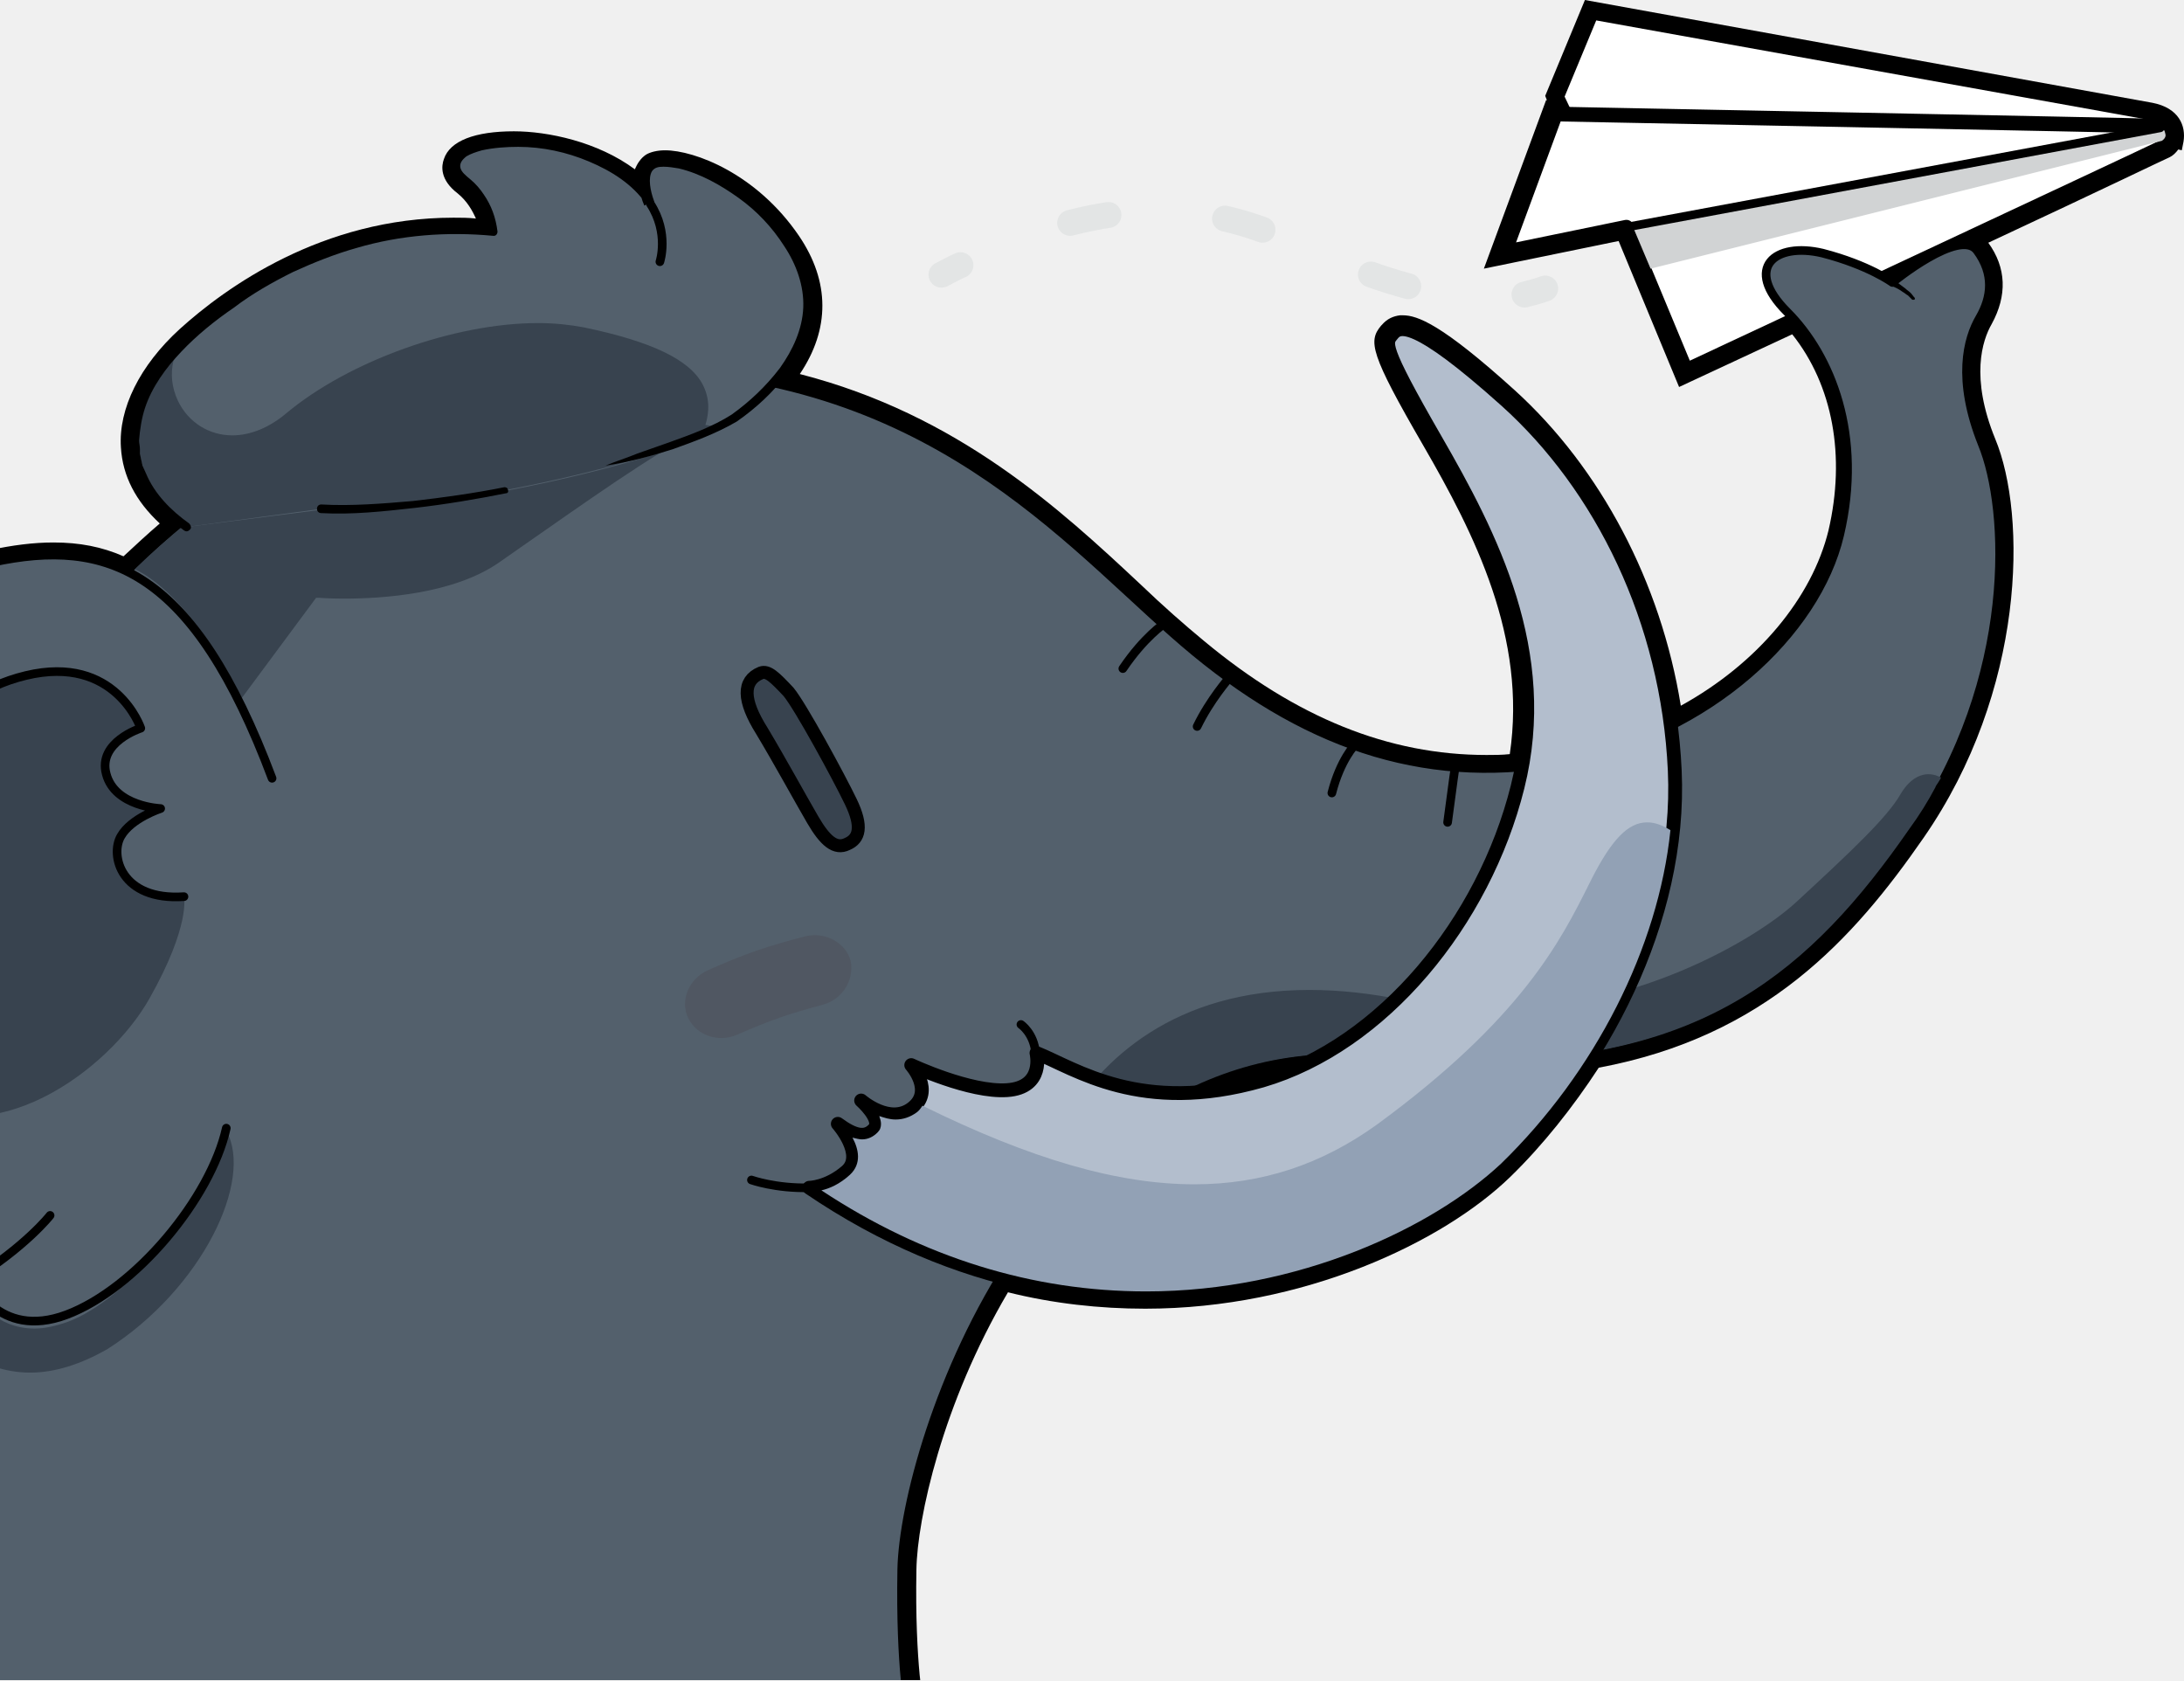
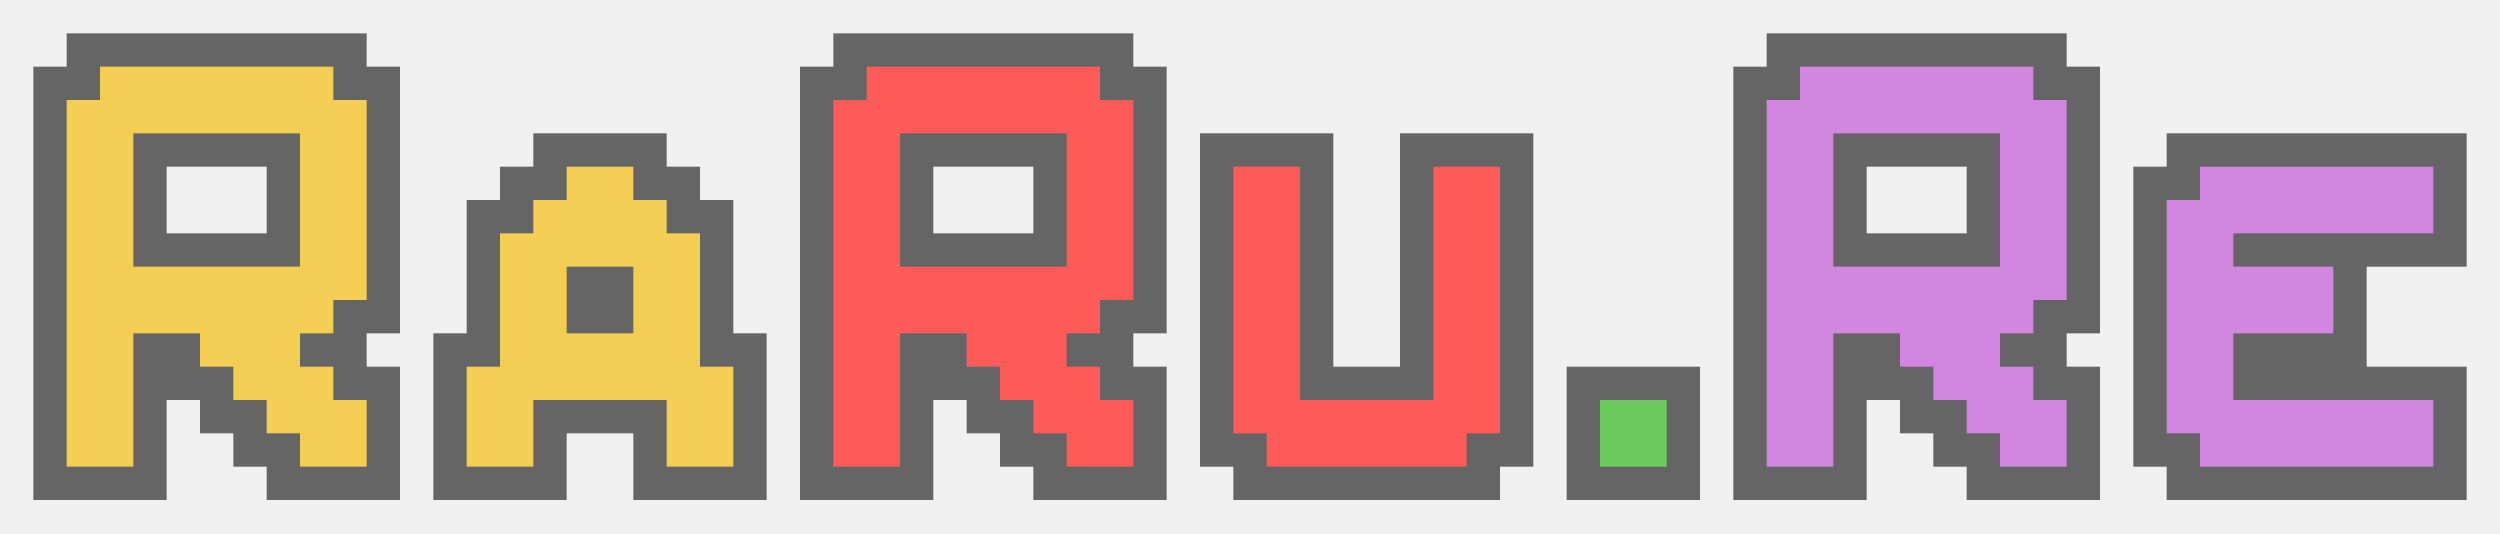
- <svg xmlns="http://www.w3.org/2000/svg" xmlns:xlink="http://www.w3.org/1999/xlink" viewBox="0 0 252.859 194.5" width="252.859" height="194.5">
-   <g transform="translate(-395.9 -830.4)">
-     <defs>
-       <path id="a" d="M395.9 745.1H690.5V1024.9H395.9z" />
-     </defs>
-     <clipPath id="b">
-       <use xlink:href="#a" width="100%" height="100%" overflow="visible" />
-     </clipPath>
-     <path class="st53" d="M339.3 1028.6c1.5-3.2 14.4-31.3 27.4-58.8-6-9.3-2-17 1.5-23.7 1.9-3.7 3.8-7.1 3.6-10.4-.8-22 8.1-38.3 22.8-41.6 2.8-.6 5.2-.9 7.5-.9 3 0 5.6.5 8.1 1.6 1.4-1.3 2.8-2.6 4.2-3.8-2.8-2.6-4.3-5.5-4.5-8.8-.3-4.5 2.2-9.5 6.8-13.7 5.3-4.8 16.5-12.9 31.7-12.9.9 0 1.7 0 2.6.1-.4-.9-1-2-2.1-2.9-2.1-1.6-1.9-3.2-1.6-4 .7-2.1 3.6-3.2 8.1-3.2 3.9 0 9.7 1.2 14 4.4.3-.7.7-1.3 1.3-1.7.5-.3 1.3-.5 2.2-.5 3.4 0 10.6 2.7 15.5 9.9 3.6 5.3 3.6 10.8.1 16 18.3 4.7 30.1 15.6 39.5 24.4 2.5 2.4 5 4.6 7.3 6.5 10.7 8.9 21.4 13.2 32.7 13.2.9 0 1.8 0 2.7-.1 2-13.5-4.1-25.5-10-35.7-6.2-10.7-6.4-12.1-4.9-13.9l.1-.1c.6-.7 1.3-1 2.1-1.1h.3c1.7 0 4.5 1 13 8.7 9.9 9 16.9 22.2 19.2 36.5 8.9-4.9 15.2-12.5 17.1-20.3 2-8.6.5-16.8-4.2-22.7l-13.1 6.1-7-16.9-15.6 3.2 7.2-19.5h.1l-.2-.5 4.6-11.1 65.7 11.9c3.1.6 3.9 2.7 3.6 4.5l-.2 1-.4-.1c-.3.4-.6.7-1 .9-.7.3-7.5 3.6-21 9.9 2.1 2.9 2.2 6.1.4 9.4-1.1 1.9-2.5 6.2.4 13.3 3.7 8.9 3.5 29.2-8.3 46.2-8.1 11.7-18.3 23-37.6 26.6-3 4.6-6.5 9-10.2 12.6-7.8 7.6-24 15.3-42.3 15.3-5.3 0-10.7-.6-15.9-1.9-7.6 12.9-10.5 26.2-10.6 32.1-.2 11 .9 16.1.9 16.2l.4 1.8-164.9.8.9-2.3z" clip-path="url(#b)" />
-     <path class="st53" d="M339.8 1028.8c.1-.3 13.9-30.1 27.5-59.1-6.1-9.2-2.1-16.8 1.4-23.5 2-3.7 3.8-7.3 3.7-10.6-.8-21.7 8-37.9 22.4-41 2.7-.6 5.1-.9 7.4-.9 3 0 5.7.5 8.2 1.7 1.6-1.6 3.2-3 4.9-4.4-3-2.6-4.6-5.5-4.8-8.8-.3-4.4 2.1-9.2 6.6-13.3 5.3-4.8 16.4-12.8 31.4-12.8 1.1 0 2.2 0 3.3.1-.3-1.1-1-2.7-2.5-3.8-1.8-1.4-1.7-2.8-1.5-3.4.6-1.8 3.4-2.9 7.6-2.9 4.4 0 10.3 1.5 14.3 4.8.1-.9.6-1.7 1.3-2.1.4-.3 1.1-.4 1.9-.4 3.3 0 10.3 2.6 15.1 9.7 3.6 5.3 3.5 10.9-.3 16.1 18.6 4.6 30.5 15.6 40 24.4 2.6 2.4 5 4.6 7.3 6.5 10.8 8.9 21.6 13.3 33.1 13.3 1 0 2.1 0 3.1-.1 2.2-13.9-4-26.1-10-36.4-6.3-10.9-6.2-11.8-5-13.3l.1-.1c.2-.2.7-.9 1.8-.9h.2c1.5 0 4.2 1 12.7 8.6 10 9.1 17 22.5 19.2 36.9 9.3-5 16-12.8 17.9-20.9 2.1-8.9.4-17.4-4.5-23.4l-13 6.1-6.9-16.8-15.1 3.1 6.8-18.4h.6l-.5-1 4.4-10.6 65.3 11.8c3.5.7 3.3 3.2 3.2 3.9l-.1.5h-.2c-.2.4-.6.8-1 1-.7.3-7.9 3.7-21.6 10.2.1.1.2.2.3.4 2 2.7 2.2 5.8.4 8.9-1.1 2-2.6 6.4.4 13.7 3.6 8.8 3.4 28.8-8.2 45.7-8.1 11.7-18.2 22.9-37.5 26.4-3 4.7-6.5 9.1-10.3 12.7-7.8 7.5-23.7 15.1-42 15.1-5.4 0-10.9-.7-16.1-2-7.7 13.1-10.7 26.7-10.9 32.7-.2 11.1.9 16.2.9 16.3l.3 1.2-163.5.8.5-1.7z" clip-path="url(#b)" />
-     <path d="M577.5 843.7l-1-2.1 3.9-9.4 64.5 11.6c2.4.5 2.5 2 2.4 2.8" clip-path="url(#b)" stroke-miterlimit="10" fill="#fff" stroke="#000" stroke-linecap="round" stroke-linejoin="round" />
-     <path d="M584.2 856.7l6.9 16.6s53.7-25.1 55.5-26c.9-.5 1.5-2.2-1-2.3-2.5-.1-69.6-1.4-69.6-1.4l-5.9 16 14.1-2.9z" clip-path="url(#b)" stroke-miterlimit="10" fill="#fff" stroke="#000" stroke-width="1.7" stroke-linecap="round" stroke-linejoin="round" />
-     <path d="M585.1 857l58.9-11.2 1.4-.5h.4c.8 0 .7.3.8.6.1.3-.1.6-.4.8L587 861.5l-1.9-4.5z" clip-path="url(#b)" fill="#d1d3d4" />
-     <path class="st57" clip-path="url(#b)" stroke-miterlimit="10" d="M584.2 856.7l61.8-11.5" fill="none" stroke="#000" stroke-linecap="round" stroke-linejoin="round" />
-     <path class="st58" d="M388.5 927.9c20-40 49.9-56.3 83.4-54.9 33.6 1.4 48.8 21.7 62.4 32.9 13.6 11.2 27.5 15.6 43.4 12.5 15.9-3.1 28.5-14.6 31.2-26.1 2.7-11.5-1-20.7-6.1-25.8-5.1-5.1-1.4-8.1 4.1-6.8 5.4 1.4 8.1 3.4 8.1 3.4s7.8-6.4 9.8-3.7c2 2.7 1.7 5.4.3 7.8-1.4 2.4-2.7 7.1.3 14.6 3.1 7.5 4.1 27.1-8.1 44.8-12.2 17.6-26.5 30.1-62.1 26.5-38.5-3.9-54.6 44.2-54.9 59-.2 11.5.9 16.5.9 16.5l-160.7.8c.2-.1 33.4-72.4 48-101.5z" clip-path="url(#b)" stroke-miterlimit="10" fill="#53606c" stroke="#000" stroke-linecap="round" stroke-linejoin="round" />
-     <path class="st59" d="M399.4 989.3c-6.1 0-9.9-4.3-10-4.3l-.2-.2-.3.1c-3.1 1-6.1 1.5-9 1.5-6.1 0-11.4-2.2-15.6-6.5 1.4-3 2.9-6.1 4.3-9.1.1.1.1.2.2.3 6.1 8 12.7 9.7 17 9.7 3.2 0 5.6-.9 6.6-1.3.7 1.3 3 4.7 7.5 4.7 1.2 0 2.5-.3 3.9-.8 6.7-2.5 15.7-13.1 18.3-22.1 3.2 5.7-2.8 18.3-13.8 25.3-3 1.7-6 2.7-8.9 2.7zm24.5-78.1c-5.7-11.1-10.8-14.2-12.4-14.9 15.7-15.3 34.7-23 56.6-23 1.3 0 2.5 0 3.8.1 2.1.1 4.2.3 6.4.5 1.5 2.7-.4 5.6-.8 6.3-3 .8-11.2 6.5-18.5 11.6-1.9 1.3-3.7 2.6-5.3 3.7-5.3 3.7-13.6 4.2-18 4.2-1.8 0-2.9-.1-2.9-.1h-.3l-8.6 11.6zm95.3 49c4.2-7.1 12.6-15.2 28.3-15.2 3.5 0 7.2.4 11 1.2 3.4.7 7 1.1 10.6 1.1 15.9 0 29.8-7.9 34.8-12.5 6.5-6 10.5-9.8 12-12.4 1.4-2.4 3.2-2.8 4.7-2 .1.1-.7 1.1-.6 1.1-.9 1.7-1.9 3.3-3 4.8-11.5 16.6-23.9 26.9-50 26.9-3.6 0-7.5-.2-11.6-.6-1.5-.2-3-.2-4.4-.2-9.4 0-18.1 3.2-25.9 9.4l-5.9-1.6z" clip-path="url(#b)" fill="#38434f" />
-     <path class="st58" d="M427.4 920.5c-9.1-24.2-19-27.9-32.4-25-13.4 3-22.4 18-21.6 40 .4 10.2-15.5 20.5-4.3 35s23.5 8 23.5 8 3 7.1 11 4.1 16.7-13.5 18.5-21.6" clip-path="url(#b)" stroke-miterlimit="10" fill="#53606c" stroke="#000" stroke-linecap="round" stroke-linejoin="round" />
-     <path class="st59" d="M417.2 934.2c-7.3.5-8.6-4.8-7.3-7 1.2-2.1 4.6-3.2 4.6-3.2s-5.3-.2-6.3-4c-1-3.7 4-5.3 4-5.3s-2.9-8.6-13.3-6.1-14.4 11.7-14.2 19c.6 15.3-10.2 22.8 0 29.7 10.1 6.9 23.7-2.8 28.5-11.3 4.8-8.5 4-11.8 4-11.8z" clip-path="url(#b)" fill="#38434f" />
-     <path class="st57" d="M392.6 978.6c6.3-3.9 9.1-7.5 9.1-7.5m15.5-36.9c-7.3.5-8.6-4.8-7.3-7 1.2-2.1 4.6-3.2 4.6-3.2s-5.3-.2-6.3-4c-1-3.7 4-5.3 4-5.3s-2.9-8.6-13.3-6.1-14.6 11.7-14.2 19" clip-path="url(#b)" stroke-miterlimit="10" fill="none" stroke="#000" stroke-linecap="round" stroke-linejoin="round" />
-     <path d="M417.5 891.4c-9.8-6.9-6.2-16 .3-21.8 6.5-5.8 19-14 35.2-12.2 0 0-.2-3.5-3.1-5.8s-.5-4.5 5.5-4.5 12.9 2.6 15.8 6.9c0 0-1.4-3.2.4-4.4 1.8-1.2 10.2 1 15.6 9s1.1 14.9-5.2 19.9c-6.3 5-36.2 11.6-48.8 10.9" clip-path="url(#b)" fill="#53606c" />
-     <g class="st53" clip-path="url(#b)">
-       <path class="st36" d="M459.5 878.7c-11.1.6-22.1 3.3-32.9 6.1-4.1 1.1-8.2 2.2-12.4 2-.4 0-.8-.1-1.3-.1 1 1.6 2.5 3.2 4.6 4.7l15.6-2.1c11.3.7 37-4.7 46.4-9.4-6.5-1.1-13.3-1.5-20-1.2z" fill="#38434f" />
-     </g>
-     <path class="st59" d="M417.5 890.8c-3.5-2.5-5.3-5.5-5.5-8.8-.2-3.2 1.2-6.7 4-9.9-.4 1.6-.2 3.2.5 4.7 1.2 2.5 3.6 4 6.3 4 2.1 0 4.3-.9 6.3-2.6 7.2-6 19.4-10.4 29.1-10.4 1.9 0 3.7.2 5.3.5 7.7 1.6 12.3 3.7 13.8 6.7.8 1.6.8 3.3 0 5.4-10.1 4.3-31.2 8.6-42.1 8.6-.7 0-1.4 0-2.1-.1-1.4-.1-2.8-.1-4-.1-7.5-.1-10.6 1.4-11.6 2z" clip-path="url(#b)" fill="#38434f" />
-     <path class="st57" d="M471.2 854c2.2 3.4 1.1 6.7 1.1 6.7" clip-path="url(#b)" stroke-miterlimit="10" fill="none" stroke="#000" stroke-linecap="round" stroke-linejoin="round" />
-     <path d="M489.6 967.9c34.6 23.5 68.7 8.7 80.2-2.4 11.4-11.1 20.8-28.5 20-45.9-.8-17.4-8.5-32.9-19.5-42.8-10.7-9.6-12.4-8.7-13.2-7.7-.8 1-1.4 1.1 5 12.2s13.4 24.6 9.5 40.2c-3.9 15.6-15.6 29.9-29.6 34-14 4-21.6-1.4-26.1-3.2 0 0 1 4-3.4 4.3-4.3.3-11.1-2.9-11.1-2.9s2.7 3 .1 5-5.9-.9-5.9-.9 2.5 2.2 1.5 3.3c-1 1.1-2.3.8-4.2-.6 0 0 3.2 3.6 1 5.5s-4.3 1.9-4.3 1.9z" clip-path="url(#b)" stroke-miterlimit="10" fill="#b3becd" stroke="#000" stroke-width="1.6" stroke-linecap="round" stroke-linejoin="round" />
-     <path d="M528.6 979.9c-13.1 0-25.8-3.9-37.6-11.7.9-.2 2.1-.7 3.3-1.8 1.4-1.3 1-3 .3-4.3.4.1.8.2 1.1.2.7 0 1.3-.3 1.8-.8.3-.3.4-.6.4-1 0-.3-.1-.6-.2-.9.6.2 1.2.4 1.9.4.9 0 1.7-.3 2.4-.8.3-.2.5-.5.7-.8 12.6 6.2 22.6 9.1 31.5 9.1 7.8 0 14.7-2.3 21.1-6.9 16.8-12.3 21.3-21.3 24.6-27.9l.3-.6c2.3-4.5 4.2-6.5 6.4-6.5.9 0 1.7.3 2.7.9-1.4 13.6-8.7 28-19.6 38.6-7.9 7.4-23.4 14.8-41.1 14.8z" clip-path="url(#b)" fill="#92a1b5" />
-     <path class="st57" d="M489.6 967.9c-3.9.1-6.7-.9-6.7-.9" clip-path="url(#b)" stroke-miterlimit="10" fill="none" stroke="#000" stroke-linecap="round" stroke-linejoin="round" />
-     <path d="M484 908.3c-2.2.9-2.1 3.2.1 6.7 2.1 3.5 4.5 7.9 5.9 10.3 1.4 2.4 2.6 3.5 4 2.8 1.4-.6 1.8-2 .4-4.9-1.4-2.9-5.8-11-7.2-12.7-1.6-1.7-2.4-2.5-3.2-2.2z" clip-path="url(#b)" stroke-miterlimit="10" fill="#38434f" stroke="#000" stroke-width="1.5" stroke-linecap="round" stroke-linejoin="round" />
-     <path class="st57" d="M525.9 907.8c2.5-3.7 4.8-5.2 4.8-5.2m3.8 11.9c1.5-3.1 3.7-5.6 3.7-5.6m11.9 13.3c1-3.9 2.7-5.6 2.7-5.6m10.7 9c.6-4.6.9-6.6.9-6.6" clip-path="url(#b)" stroke-miterlimit="10" fill="none" stroke="#000" stroke-linecap="round" stroke-linejoin="round" />
-     <g class="st53" clip-path="url(#b)">
-       <path class="st49" d="M504.9 862.2c.8-.4 1.5-.8 2.2-1.1" fill="none" stroke="#e3e5e5" stroke-width="3" stroke-linecap="round" stroke-linejoin="round" />
-       <path d="M519.8 856.2c13.6-3.5 22.1.5 28.2 3.3 5.3 2.4 11.6 4.7 17.6 5.3" fill="none" stroke="#e3e5e5" stroke-width="3" stroke-linecap="round" stroke-linejoin="round" stroke-dasharray="4.529,13.586" />
-       <path class="st49" d="M572.4 864.5c.8-.2 1.6-.4 2.4-.7" fill="none" stroke="#e3e5e5" stroke-width="3" stroke-linecap="round" stroke-linejoin="round" />
-     </g>
-     <g class="st53" clip-path="url(#b)">
-       <path d="M491.2 946.7c-4.1 1.1-6.1 1.8-10 3.5-2.1.9-4.6.1-5.6-1.9s0-4.6 2.3-5.6c4.3-1.9 6.6-2.7 11.2-3.9 2.4-.6 4.8.8 5.3 2.9.4 2.2-1 4.4-3.2 5z" fill="#505762" />
-     </g>
-     <path class="st57" d="M515.8 952.3c-.2-2.3-1.7-3.3-1.7-3.3" clip-path="url(#b)" stroke-miterlimit="10" fill="none" stroke="#000" stroke-linecap="round" stroke-linejoin="round" />
-     <g class="st53" clip-path="url(#b)">
-       <path d="M454.5 887.5c-3.5.7-7.1 1.3-10.6 1.7-3.6.4-7.2.8-10.8.6-.3 0-.5-.2-.5-.5s.2-.5.5-.5c3.5.2 7.1-.1 10.6-.4 3.5-.4 7.1-.9 10.6-1.6.2 0 .4.1.4.3.1.2 0 .4-.2.4z" />
-     </g>
-     <g class="st53" clip-path="url(#b)">
-       <path d="M417.2 891.8c-2.2-1.6-4.3-3.6-5.4-6.2l-.4-1-.2-1-.1-.5v-.5c0-.4-.1-.7-.1-1.1 0-1.4.2-2.8.7-4.1.9-2.6 2.6-4.9 4.4-6.9 1.9-2 4-3.6 6.2-5.2s4.6-2.9 7-4.1c2.4-1.2 5-2.2 7.6-2.9 5.2-1.5 10.7-1.9 16.1-1.4l-.6.5c-.2-1.3-.7-2.7-1.4-3.8-.4-.6-.8-1.1-1.4-1.5-.5-.5-1.2-1-1.5-1.9-.1-.2-.1-.5-.1-.7.1-.2.1-.5.2-.7.2-.4.6-.7.9-.9.7-.5 1.4-.7 2.2-.9 1.5-.3 3-.4 4.4-.4 2.9.1 5.9.7 8.6 1.8 2.7 1.1 5.3 2.8 7.1 5.3l-.9.5c-.3-.7-.5-1.3-.5-2.1-.1-.7 0-1.5.4-2.3.3-.3.5-.7 1-.8.2-.1.4-.1.6-.2.2 0 .4-.1.6-.1.7 0 1.4.1 2.1.2 1.4.3 2.6.8 3.9 1.4 1.2.6 2.4 1.3 3.5 2.1 2.2 1.6 4.1 3.6 5.6 5.9.7 1.2 1.4 2.4 1.8 3.7.3.6.4 1.3.5 2 .1.3.1.7.1 1v1c-.1 2.8-1.3 5.5-3 7.6-1.7 2.2-3.6 4-5.9 5.6-2.4 1.4-4.9 2.3-7.4 3.2-2.5.8-5.1 1.5-7.8 1.9 1.2-.5 2.5-.9 3.7-1.4l3.7-1.3c2.5-.9 5-1.8 7.2-3.2 2.1-1.5 4-3.3 5.6-5.4 1.5-2.1 2.6-4.5 2.7-7 .1-2.5-.8-5-2.2-7.1-1.4-2.2-3.2-4.1-5.3-5.6-2.1-1.5-4.4-2.8-6.9-3.4-.6-.1-1.2-.2-1.8-.2-.6 0-1 .1-1.3.5-.5.8-.2 2.3.2 3.4.1.3 0 .5-.3.6-.2.1-.4 0-.6-.2-1.6-2.3-4-3.8-6.6-4.9-2.6-1.1-5.4-1.7-8.2-1.7-1.4 0-2.8.1-4.2.4-.7.2-1.3.4-1.8.7-.5.4-.8.8-.7 1.3.1.5.6.9 1.2 1.4.6.5 1.1 1.1 1.5 1.7.9 1.3 1.4 2.7 1.6 4.3 0 .3-.2.5-.4.5h-.1c-5.3-.5-10.7-.1-15.8 1.4-2.5.7-5 1.7-7.4 2.8-2.4 1.2-4.7 2.5-6.8 4.1-2.2 1.5-4.3 3.2-6.1 5.1-1.8 1.9-3.4 4.1-4.2 6.5-.4 1.2-.6 2.5-.7 3.8 0 .3.1.6.1 1v.5l.1.5.2.9.4.9c1 2.4 2.9 4.3 5 5.8.2.2.3.5.1.7-.2.2-.4.3-.7.1z" />
-     </g>
-     <g class="st53" clip-path="url(#b)">
-       <path class="st36" d="M615.1 863.2c2 1.2 2.3 1.8 2.3 1.8" fill="#38434f" />
-       <path d="M615.3 862.9l1.2.9c.2.2.4.3.6.5.2.2.3.4.5.6 0 .1 0 .2-.1.2h-.2l-.5-.5c-.2-.1-.4-.3-.6-.4-.4-.3-.8-.5-1.3-.7-.2-.1-.2-.3-.1-.5s.2-.2.5-.1c-.1 0-.1 0 0 0z" />
-     </g>
-   </g>
+ <svg xmlns="http://www.w3.org/2000/svg" viewBox="0 0 75 16">
+   <path fill="#656565" fill-rule="evenodd" d="M2 1v1H1v13h4v-3h1v1h1v1h1v1h4v-4h-1v-1h1V2h-1V1zm23 0v1h-1v13h4v-3h1v1h1v1h1v1h4v-4h-1v-1h1V2h-1V1zm28 0v1h-1v13h4v-3h1v1h1v1h1v1h4v-4h-1v-1h1V2h-1V1zM16 4v1h-1v1h-1v4h-1v5h4v-2h2v2h4v-5h-1V6h-1V5h-1V4zm20 0v10h1v1h8v-1h1V4h-4v7h-2V4zm29 0v1h-1v9h1v1h9v-4h-3V8h3V4zM5 5h3v2H5zm23 0h3v2h-3zm28 0h3v2h-3zm-9 6v4h4v-4z" />
+   <path fill="#f3ce52" fill-rule="evenodd" d="M3 2v1H2v11h2v-4h2v1h1v1h1v1h1v1h2v-2h-1v-1H9v-1h1V9h1V3h-1V2zm1 2h5v4H4zm13 1v1h-1v1h-1v4h-1v3h2v-2h4v2h2v-3h-1V7h-1V6h-1V5zm0 3h2v2h-2z" />
+   <path fill="#fe5b59" fill-rule="evenodd" d="M26 2v1h-1v11h2v-4h2v1h1v1h1v1h1v1h2v-2h-1v-1h-1v-1h1V9h1V3h-1V2zm1 2h5v4h-5zm10 1v8h1v1h6v-1h1V5h-2v7h-4V5z" />
+   <path fill="#d186df" fill-rule="evenodd" d="M54 2v1h-1v11h2v-4h2v1h1v1h1v1h1v1h2v-2h-1v-1h-1v-1h1V9h1V3h-1V2zm1 2h5v4h-5zm11 1v1h-1v7h1v1h7v-2h-6v-2h3V8h-3V7h6V5z" />
+   <path fill="#6acd5b" fill-rule="evenodd" d="M48 12h2v2h-2z" />
</svg>
